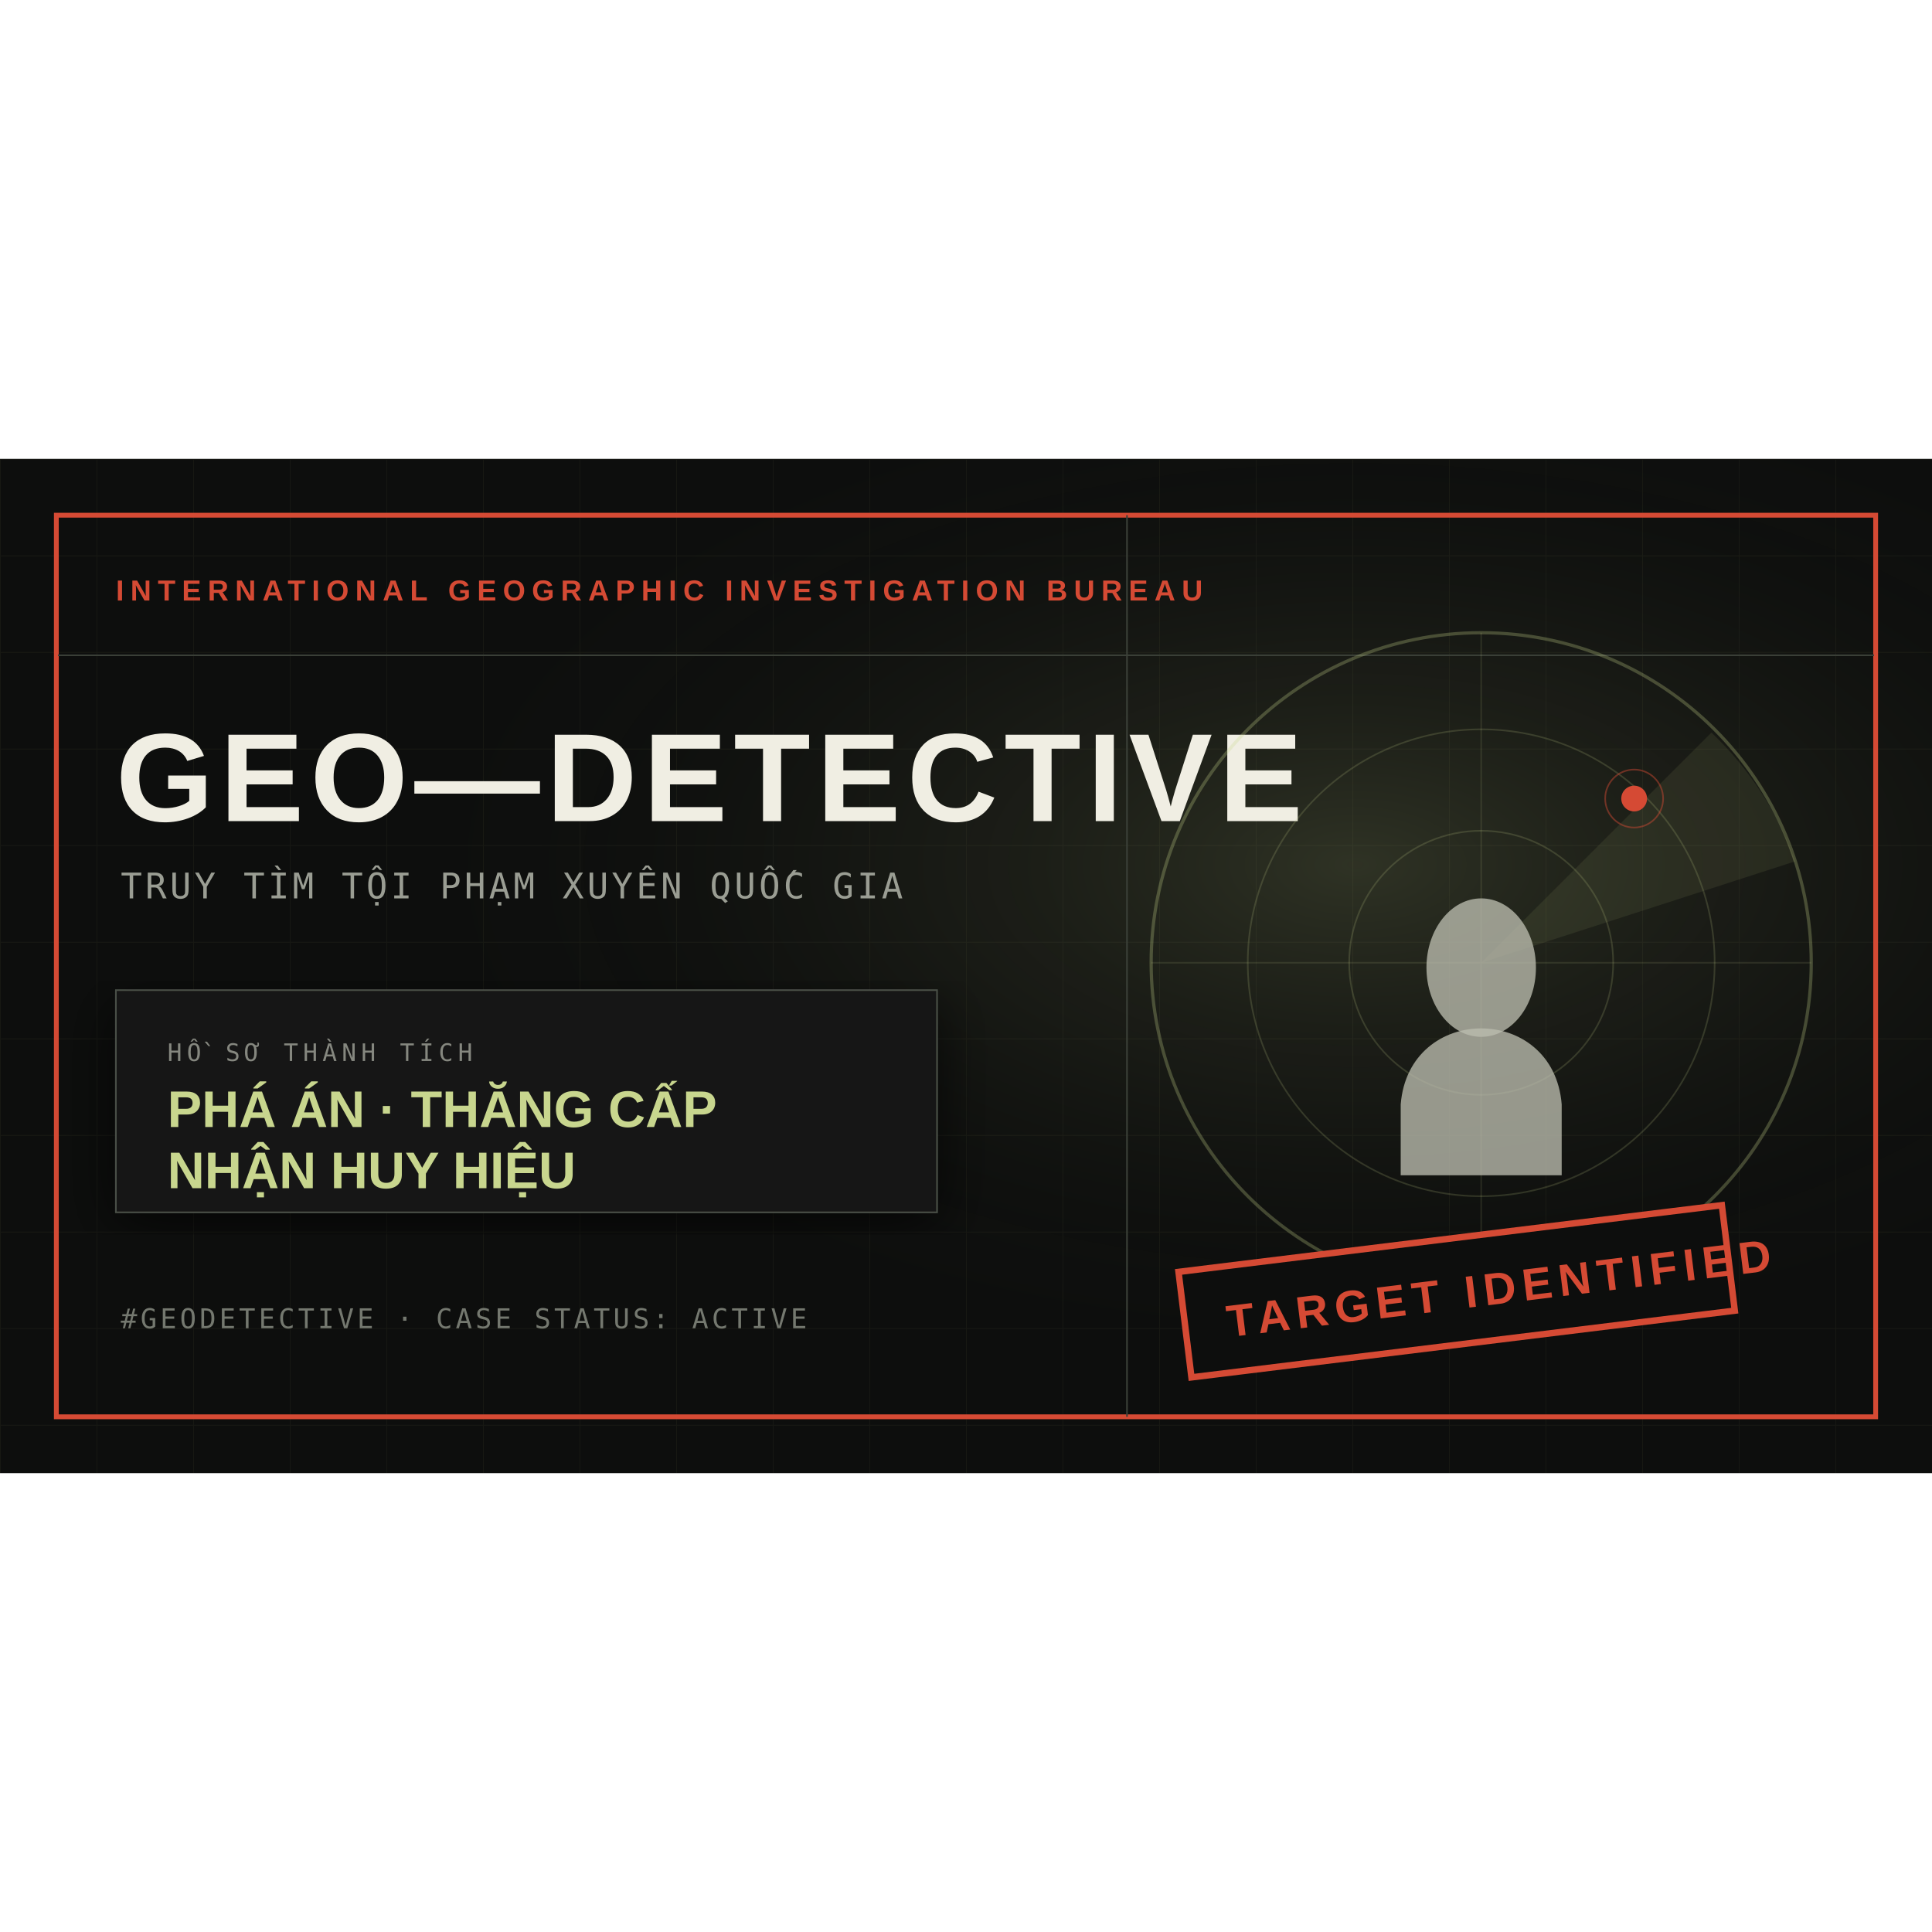
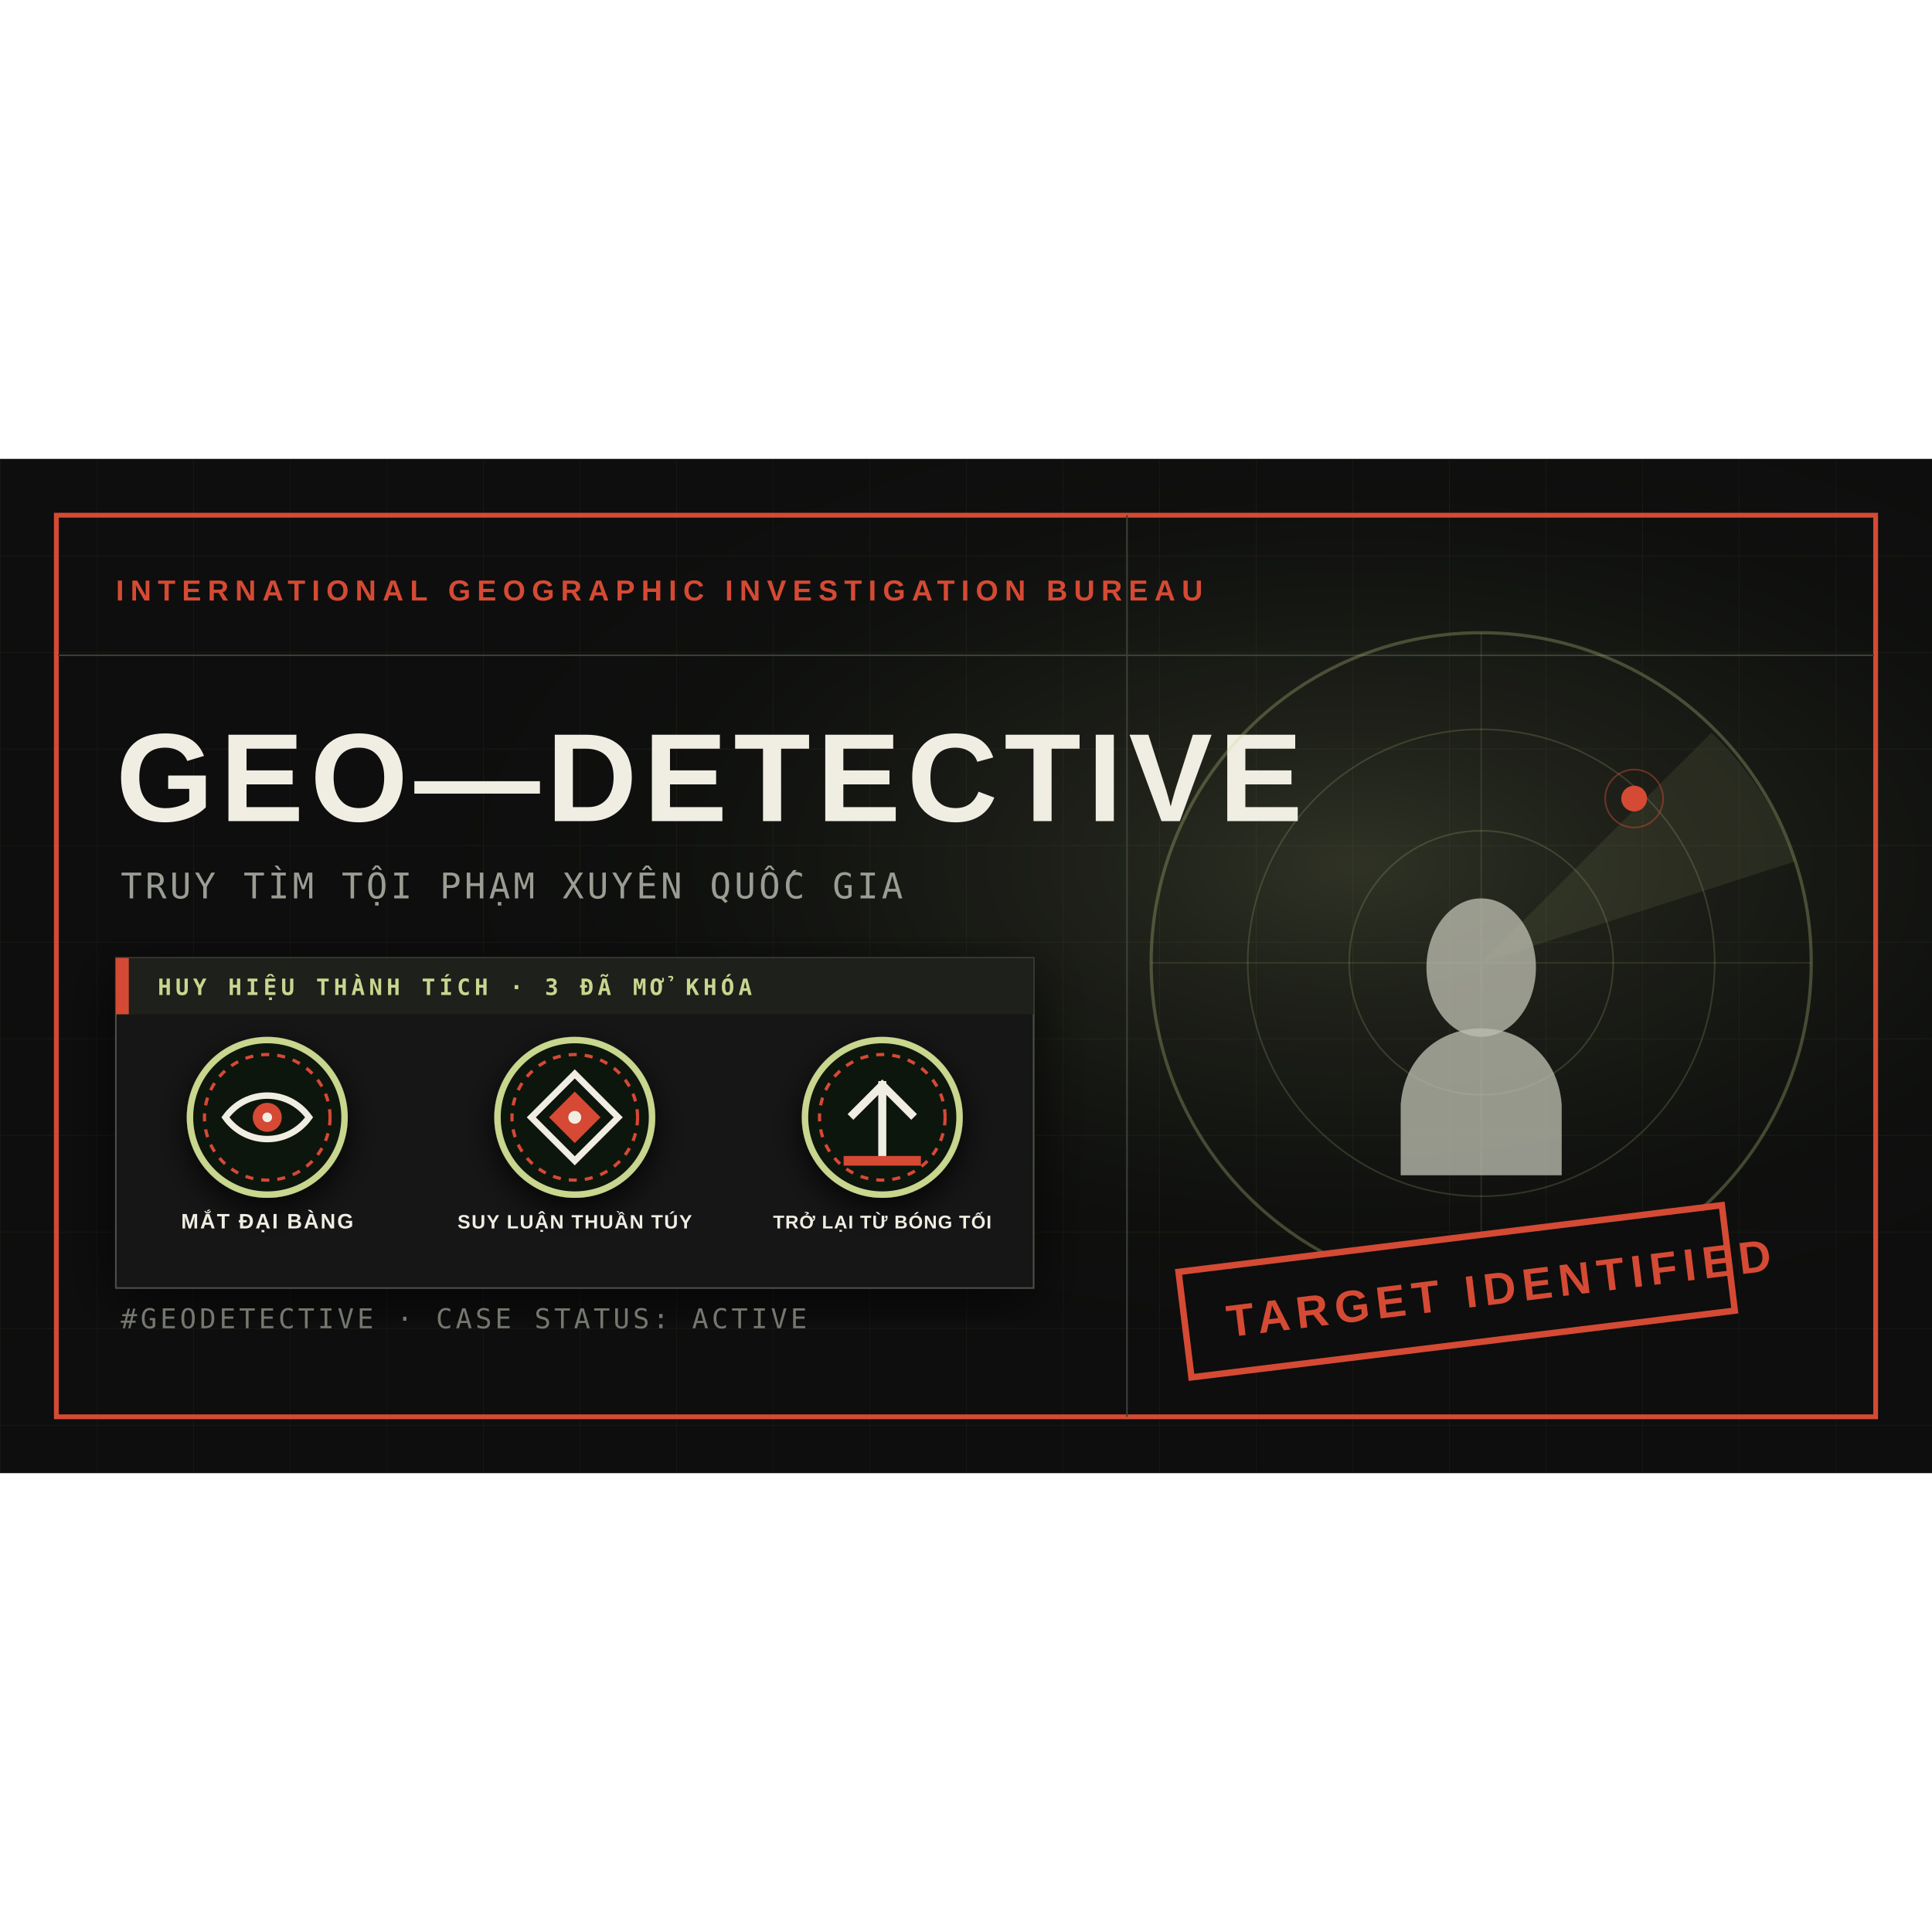
<svg xmlns="http://www.w3.org/2000/svg" width="1200" height="1200" viewBox="0 0 1200 1200">
  <defs>
    <radialGradient id="glow" cx="70%" cy="40%" r="50%">
      <stop offset="0" stop-color="#c8d68e" stop-opacity=".18" />
      <stop offset="1" stop-color="#0d0e0d" stop-opacity="0" />
    </radialGradient>
    <pattern id="grid" width="60" height="60" patternUnits="userSpaceOnUse">
      <path d="M60 0H0V60" fill="none" stroke="#c8d68e" stroke-opacity=".055" />
    </pattern>
    <filter id="shadow">
      <feDropShadow dx="0" dy="8" stdDeviation="18" flood-color="#000" flood-opacity=".65" />
    </filter>
+     <filter id="badgeGlow" x="-80%" y="-80%" width="260%" height="260%">
+       <feDropShadow dx="0" dy="0" stdDeviation="8" flood-color="#c8d68e" flood-opacity=".72" />
+       <feDropShadow dx="0" dy="7" stdDeviation="10" flood-color="#000" flood-opacity=".8" />
+     </filter>
  </defs>
  <g transform="translate(0 285)">
    <rect width="1200" height="630" fill="#0d0e0d" />
    <rect width="1200" height="630" fill="url(#grid)" />
    <rect width="1200" height="630" fill="url(#glow)" />
    <rect x="35" y="35" width="1130" height="560" fill="none" stroke="#d54a34" stroke-width="3" />
    <path d="M36 122H1164M700 35V595" stroke="#3b4038" />
    <text x="72" y="88" fill="#d54a34" font-family="Arial, sans-serif" font-size="18" font-weight="700" letter-spacing="4">INTERNATIONAL GEOGRAPHIC INVESTIGATION BUREAU</text>
    <text x="72" y="225" fill="#f0eee3" font-family="Arial, sans-serif" font-size="78" font-weight="800" letter-spacing="4">GEO—DETECTIVE</text>
    <text x="75" y="273" fill="#9a9d93" font-family="monospace" font-size="22" letter-spacing="2">TRUY TÌM TỘI PHẠM XUYÊN QUỐC GIA</text>
-     <rect x="72" y="330" width="510" height="138" fill="#151714" stroke="#4a5046" filter="url(#shadow)" />
-     <text x="104" y="374" fill="#85877f" font-family="monospace" font-size="15" letter-spacing="3">HỒ SƠ THÀNH TÍCH</text>
-     <text x="104" y="415" fill="#c8d68e" font-family="Arial, sans-serif" font-size="32" font-weight="700">PHÁ ÁN · THĂNG CẤP</text>
-     <text x="104" y="453" fill="#c8d68e" font-family="Arial, sans-serif" font-size="32" font-weight="700">NHẬN HUY HIỆU</text>
+     <rect x="72" y="310" width="570" height="205" fill="#151714" stroke="#4a5046" filter="url(#shadow)" />
+     <path d="M72 310H642V345H72Z" fill="#1d201b" />
+     <path d="M72 310H80V345H72Z" fill="#d54a34" />
+     <text x="98" y="333" fill="#c8d68e" font-family="monospace" font-size="14" font-weight="700" letter-spacing="2.5">HUY HIỆU THÀNH TÍCH · 3 ĐÃ MỞ KHÓA</text>
+     <g transform="translate(166 409)" filter="url(#badgeGlow)">
+       <circle r="48" fill="#10120f" stroke="#c8d68e" stroke-width="4" />
+       <circle r="39" fill="none" stroke="#d54a34" stroke-width="2" stroke-dasharray="5 5" />
+       <path d="M-26 0C-13-18 13-18 26 0C13 18-13 18-26 0Z" fill="none" stroke="#f0eee3" stroke-width="4" />
+       <circle r="9" fill="#d54a34" />
+       <circle r="3" fill="#f0eee3" />
+     </g>
+     <text x="166" y="478" fill="#f0eee3" font-family="Arial, sans-serif" font-size="13" font-weight="800" text-anchor="middle" letter-spacing="1">MẮT ĐẠI BÀNG</text>
+     <g transform="translate(357 409)" filter="url(#badgeGlow)">
+       <circle r="48" fill="#10120f" stroke="#c8d68e" stroke-width="4" />
+       <circle r="39" fill="none" stroke="#d54a34" stroke-width="2" stroke-dasharray="5 5" />
+       <path d="M0-27L27 0L0 27L-27 0Z" fill="none" stroke="#f0eee3" stroke-width="4" />
+       <path d="M0-16L16 0L0 16L-16 0Z" fill="#d54a34" />
+       <circle r="4" fill="#f0eee3" />
+     </g>
+     <text x="357" y="478" fill="#f0eee3" font-family="Arial, sans-serif" font-size="12" font-weight="800" text-anchor="middle" letter-spacing=".7">SUY LUẬN THUẦN TÚY</text>
+     <g transform="translate(548 409)" filter="url(#badgeGlow)">
+       <circle r="48" fill="#10120f" stroke="#c8d68e" stroke-width="4" />
+       <circle r="39" fill="none" stroke="#d54a34" stroke-width="2" stroke-dasharray="5 5" />
+       <path d="M0 27V-20M0-20L-18-2M0-20L18-2" fill="none" stroke="#f0eee3" stroke-width="5" stroke-linecap="square" />
+       <path d="M-24 27H24" stroke="#d54a34" stroke-width="6" />
+     </g>
+     <text x="548" y="478" fill="#f0eee3" font-family="Arial, sans-serif" font-size="11.5" font-weight="800" text-anchor="middle" letter-spacing=".5">TRỞ LẠI TỪ BÓNG TỐI</text>
    <text x="75" y="540" fill="#74786f" font-family="monospace" font-size="17" letter-spacing="2">#GEODETECTIVE  ·  CASE STATUS: ACTIVE</text>
    <g transform="translate(920 313)">
      <circle r="205" fill="none" stroke="#c8d68e" stroke-opacity=".28" stroke-width="2" />
      <circle r="145" fill="none" stroke="#c8d68e" stroke-opacity=".18" />
      <circle r="82" fill="none" stroke="#c8d68e" stroke-opacity=".18" />
      <path d="M-205 0H205M0-205V205" stroke="#c8d68e" stroke-opacity=".12" />
      <path d="M0 0L143-143A205 205 0 0 1 195-63Z" fill="#c8d68e" fill-opacity=".09" />
      <circle cx="95" cy="-102" r="8" fill="#d54a34" />
      <circle cx="95" cy="-102" r="18" fill="none" stroke="#d54a34" stroke-opacity=".45" />
      <path d="M-50 88C-45 25 45 25 50 88V132H-50Z" fill="#bbbcae" fill-opacity=".78" />
      <ellipse cy="3" rx="34" ry="43" fill="#bbbcae" fill-opacity=".78" />
    </g>
    <g transform="translate(732 505) rotate(-7)">
      <rect width="340" height="66" fill="#0d0e0d" stroke="#d54a34" stroke-width="4" />
      <text x="26" y="44" fill="#d54a34" font-family="Arial, sans-serif" font-size="28" font-weight="800" letter-spacing="4">TARGET IDENTIFIED</text>
    </g>
  </g>
</svg>
